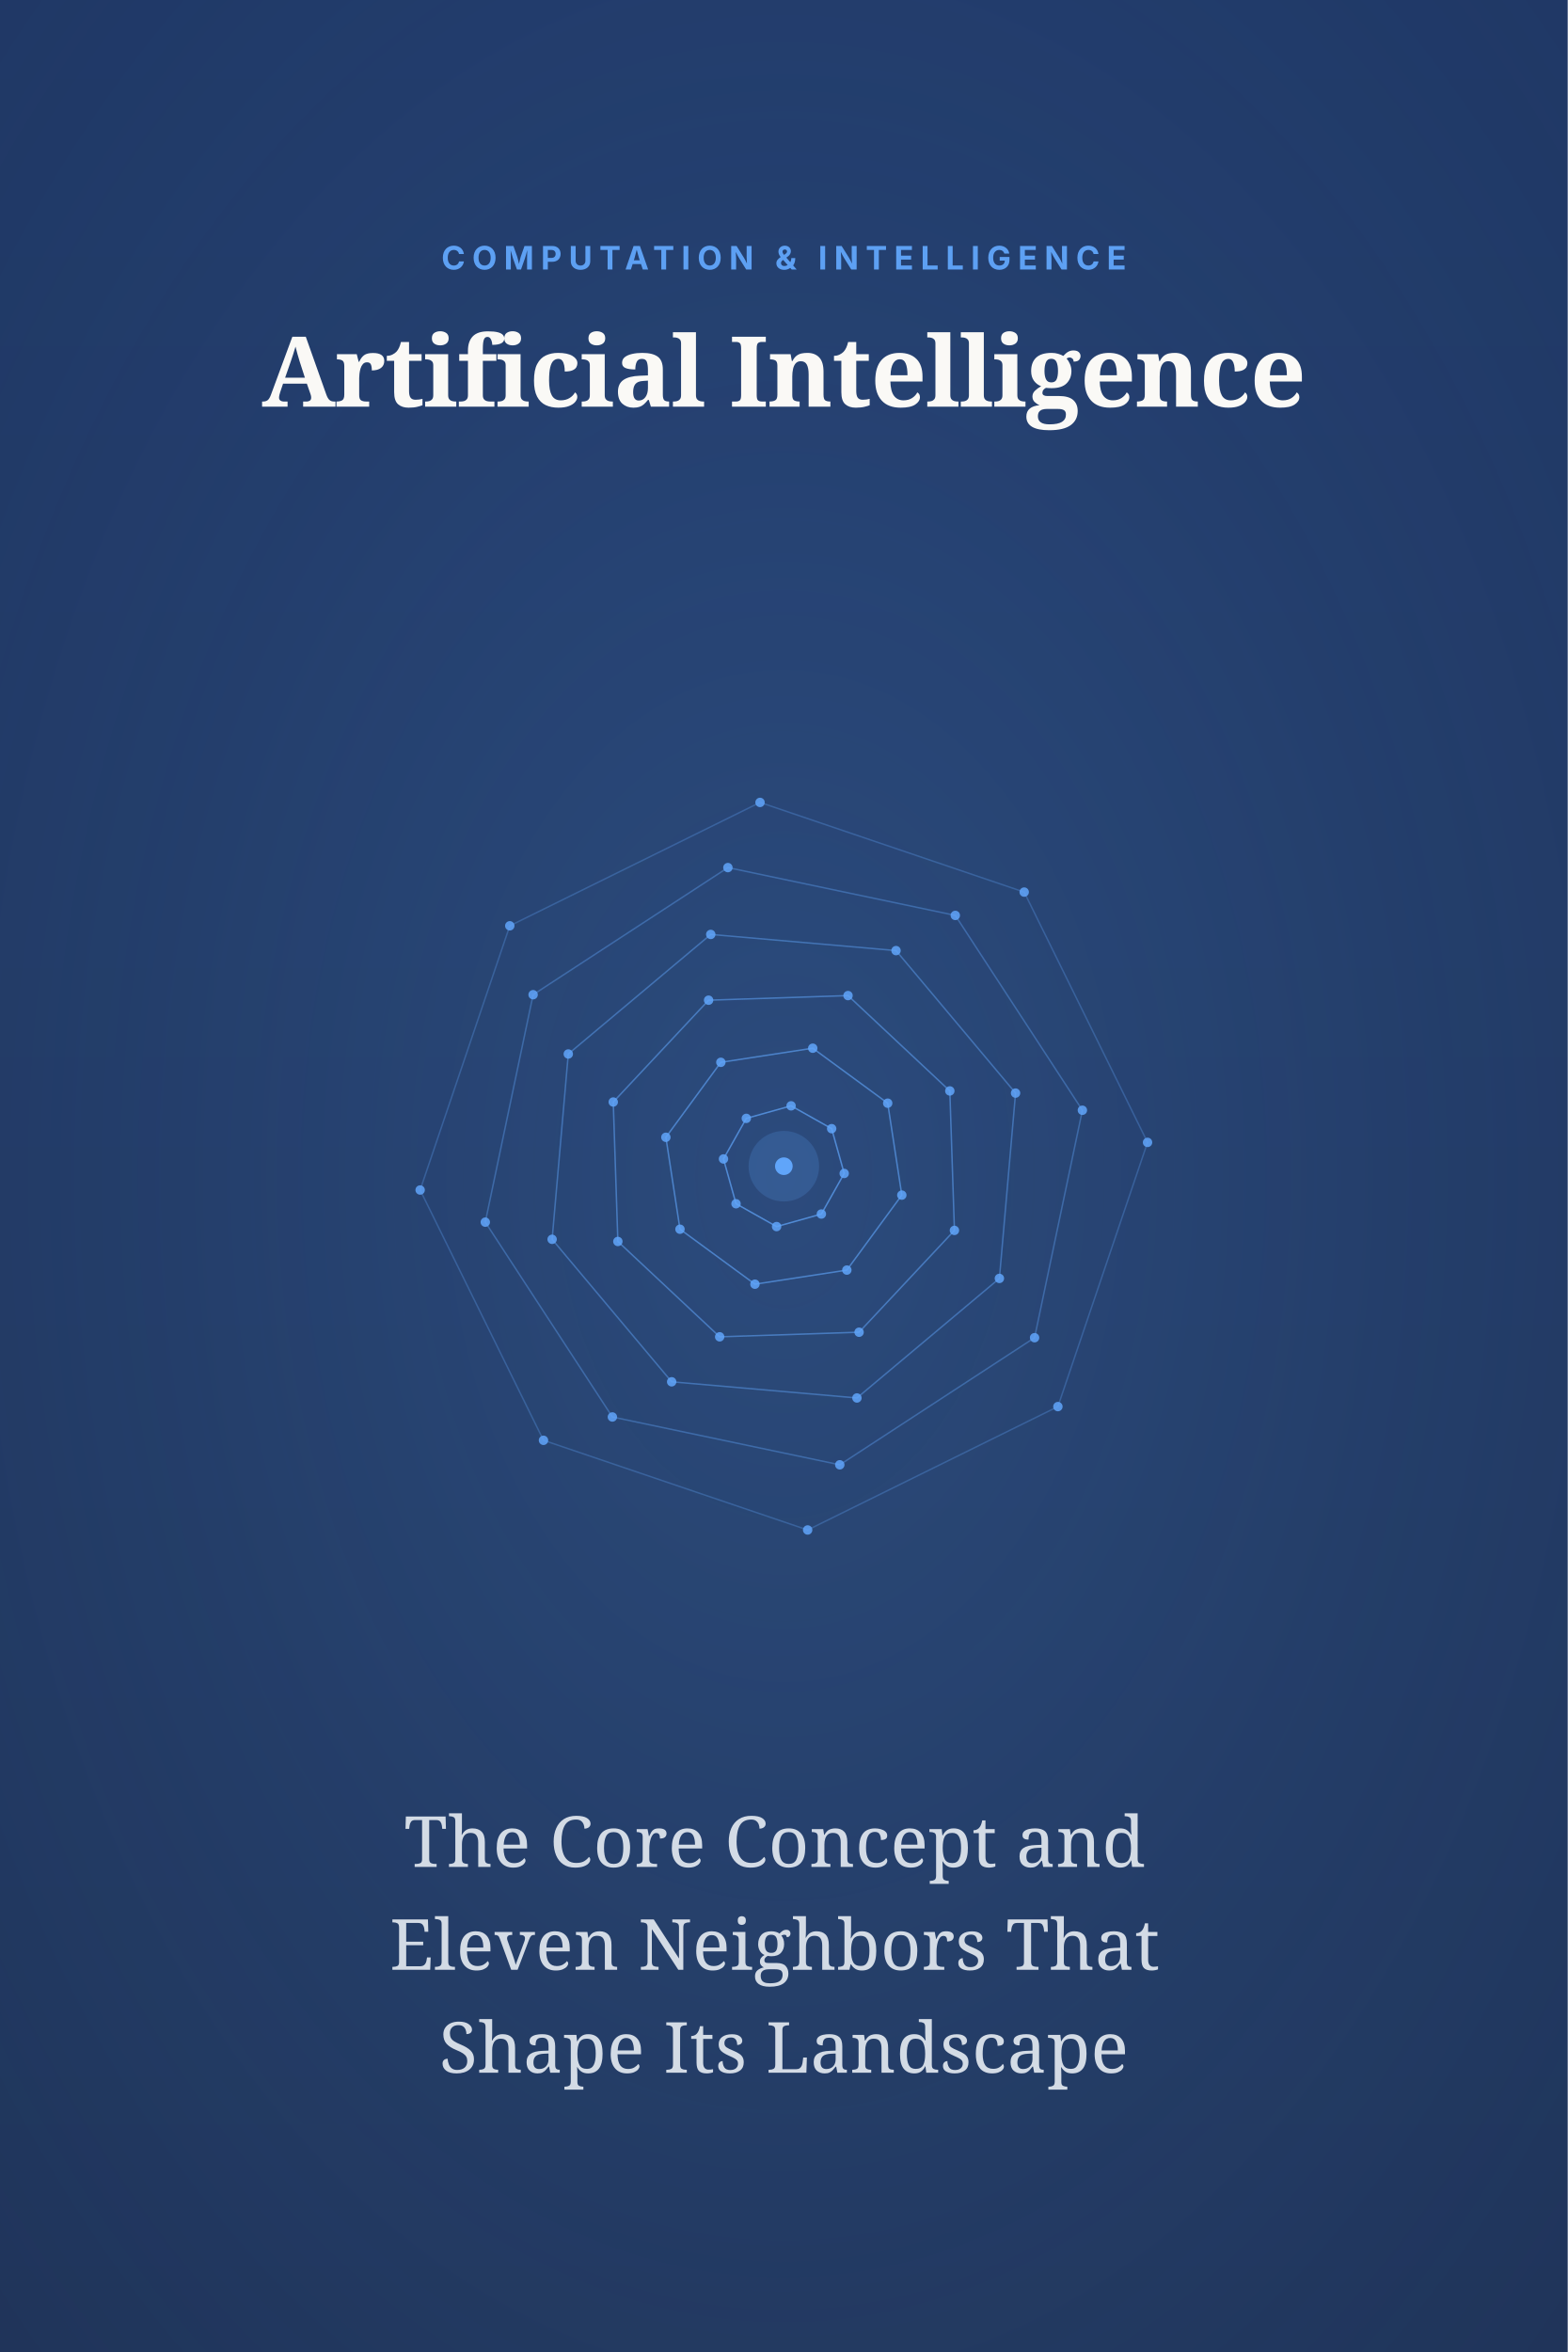
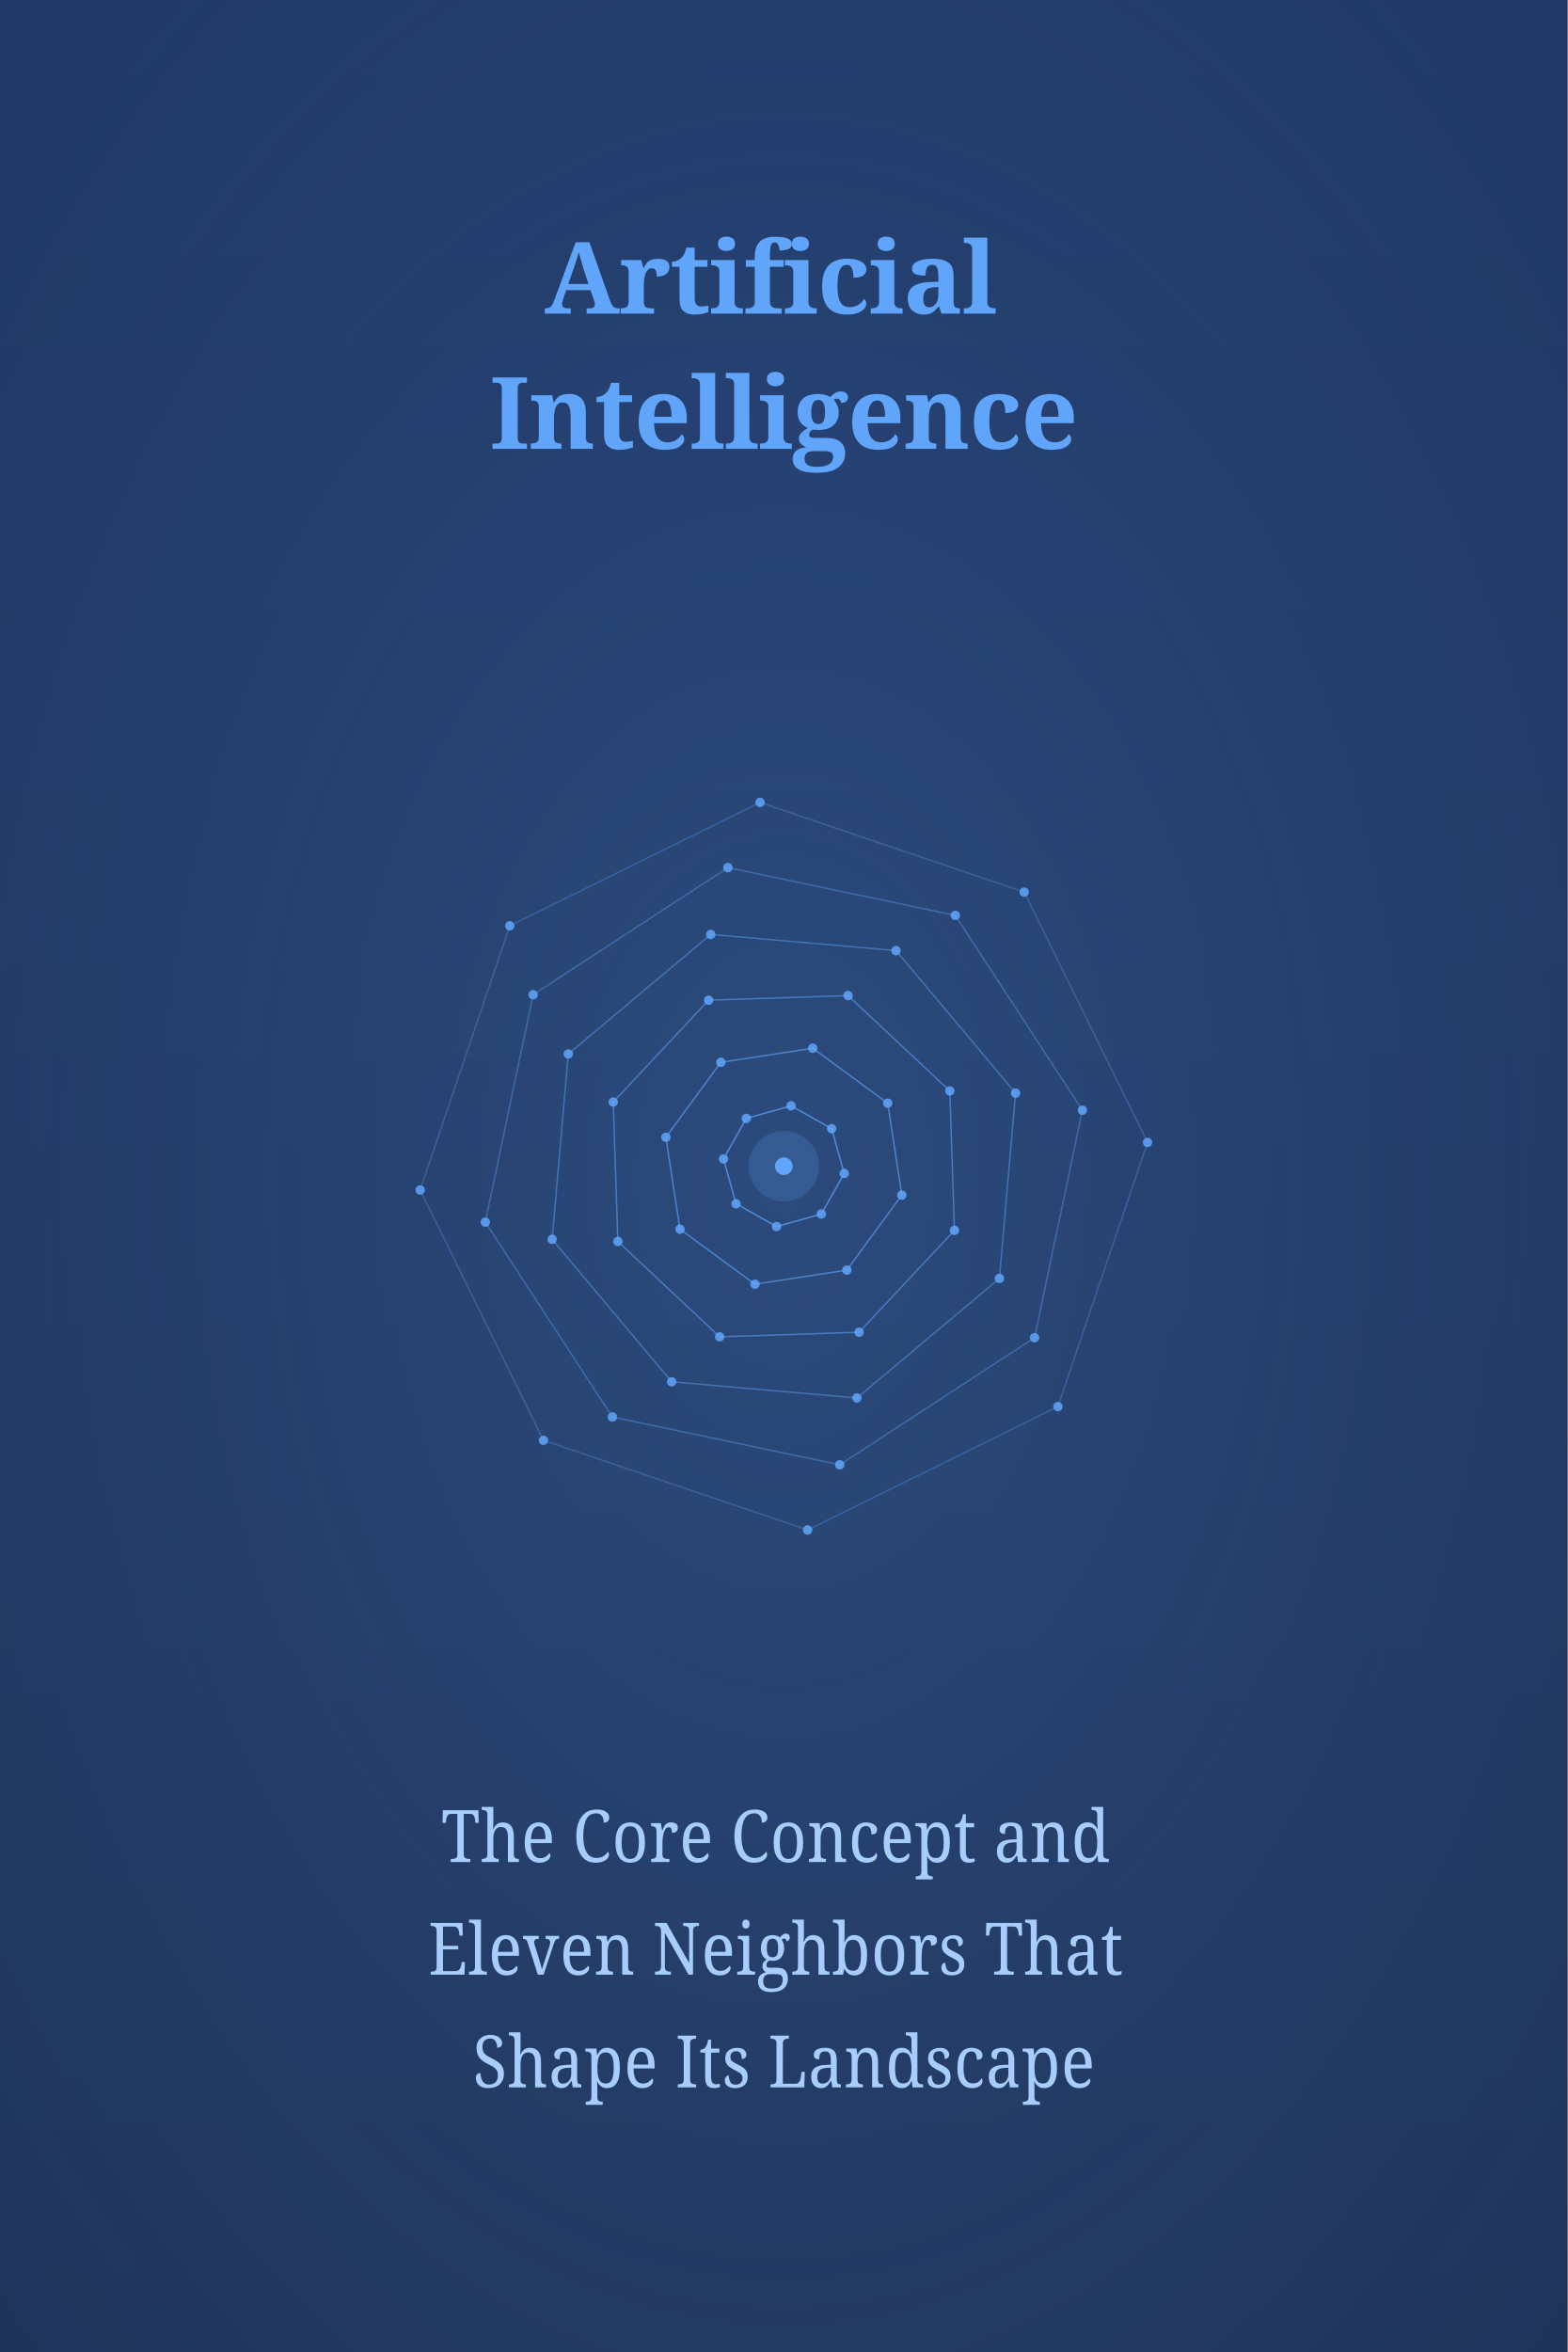
<svg xmlns="http://www.w3.org/2000/svg" viewBox="0 0 1600 2400" width="100%" height="100%">
  <defs>
    <linearGradient id="bg-artificial-intelligence" x1="0%" y1="0%" x2="0%" y2="100%">
      <stop offset="0%" stop-color="#192d57" />
      <stop offset="60%" stop-color="#192b4f" />
      <stop offset="100%" stop-color="#19294a" />
    </linearGradient>
    <radialGradient id="halo-artificial-intelligence" cx="50%" cy="50%" r="75%">
      <stop offset="0%" stop-color="#60a5fa" stop-opacity="0.26" />
      <stop offset="55%" stop-color="#60a5fa" stop-opacity="0.15" />
      <stop offset="100%" stop-color="#60a5fa" stop-opacity="0.08" />
    </radialGradient>
  </defs>
  <rect width="1600" height="2400" fill="url(#bg-artificial-intelligence)" />
  <rect width="1600" height="2400" fill="url(#halo-artificial-intelligence)" />
-   <g text-anchor="middle" font-family="'Inter', -apple-system, BlinkMacSystemFont, sans-serif">
-     <text x="800" y="275" font-size="33" font-weight="700" letter-spacing="7" fill="#60a5fa" opacity="0.95">COMPUTATION &amp; INTELLIGENCE</text>
-   </g>
  <g text-anchor="middle">
-     <text x="800" y="415" font-family="'Literata', Georgia, serif" font-size="100" font-weight="700" letter-spacing="-0.01em" fill="#faf9f6">Artificial Intelligence</text>
+     <text x="800" y="320" font-family="'Literata', Georgia, serif" font-size="102" font-weight="700" letter-spacing="-0.01em" fill="#60a5fa">
+       <tspan x="800" dy="0">Artificial</tspan>
+       <tspan x="800" dy="138">Intelligence</tspan>
+     </text>
  </g>
  <g class="emblem-lattice" transform="translate(0, -210)">
    <circle cx="861.6" cy="1407.4" r="4.8" fill="#60a5fa" opacity="0.85" />
    <circle cx="838.3" cy="1448.8" r="4.8" fill="#60a5fa" opacity="0.85" />
    <circle cx="792.6" cy="1461.6" r="4.8" fill="#60a5fa" opacity="0.85" />
    <circle cx="751.2" cy="1438.3" r="4.8" fill="#60a5fa" opacity="0.85" />
    <circle cx="738.4" cy="1392.6" r="4.8" fill="#60a5fa" opacity="0.85" />
    <circle cx="761.7" cy="1351.2" r="4.8" fill="#60a5fa" opacity="0.85" />
    <circle cx="807.4" cy="1338.4" r="4.8" fill="#60a5fa" opacity="0.85" />
    <circle cx="848.8" cy="1361.7" r="4.8" fill="#60a5fa" opacity="0.85" />
    <polygon points="861.6,1407.4 838.3,1448.8 792.6,1461.6 751.2,1438.3 738.4,1392.6 761.7,1351.2 807.4,1338.4 848.8,1361.7" stroke="#60a5fa" stroke-width="1.5" fill="none" opacity="0.70" />
    <circle cx="920.4" cy="1429.5" r="4.8" fill="#60a5fa" opacity="0.85" />
    <circle cx="864.3" cy="1506.0" r="4.8" fill="#60a5fa" opacity="0.85" />
    <circle cx="770.5" cy="1520.4" r="4.8" fill="#60a5fa" opacity="0.85" />
    <circle cx="694.0" cy="1464.3" r="4.8" fill="#60a5fa" opacity="0.85" />
    <circle cx="679.6" cy="1370.5" r="4.8" fill="#60a5fa" opacity="0.85" />
    <circle cx="735.7" cy="1294.0" r="4.8" fill="#60a5fa" opacity="0.85" />
    <circle cx="829.5" cy="1279.6" r="4.8" fill="#60a5fa" opacity="0.85" />
    <circle cx="906.0" cy="1335.7" r="4.8" fill="#60a5fa" opacity="0.85" />
    <polygon points="920.4,1429.5 864.3,1506.0 770.5,1520.4 694.0,1464.3 679.6,1370.5 735.7,1294.0 829.5,1279.6 906.0,1335.7" stroke="#60a5fa" stroke-width="1.5" fill="none" opacity="0.62" />
    <circle cx="974.1" cy="1465.5" r="4.8" fill="#60a5fa" opacity="0.85" />
    <circle cx="876.8" cy="1569.4" r="4.8" fill="#60a5fa" opacity="0.85" />
    <circle cx="734.5" cy="1574.1" r="4.8" fill="#60a5fa" opacity="0.85" />
    <circle cx="630.6" cy="1476.8" r="4.8" fill="#60a5fa" opacity="0.85" />
    <circle cx="625.9" cy="1334.5" r="4.8" fill="#60a5fa" opacity="0.85" />
    <circle cx="723.2" cy="1230.6" r="4.8" fill="#60a5fa" opacity="0.85" />
    <circle cx="865.5" cy="1225.9" r="4.8" fill="#60a5fa" opacity="0.85" />
    <circle cx="969.4" cy="1323.2" r="4.8" fill="#60a5fa" opacity="0.85" />
    <polygon points="974.1,1465.5 876.8,1569.4 734.5,1574.1 630.6,1476.8 625.9,1334.5 723.2,1230.6 865.5,1225.9 969.4,1323.2" stroke="#60a5fa" stroke-width="1.5" fill="none" opacity="0.54" />
    <circle cx="1020.0" cy="1514.5" r="4.8" fill="#60a5fa" opacity="0.85" />
    <circle cx="874.6" cy="1636.5" r="4.8" fill="#60a5fa" opacity="0.85" />
    <circle cx="685.5" cy="1620.0" r="4.8" fill="#60a5fa" opacity="0.85" />
    <circle cx="563.5" cy="1474.6" r="4.8" fill="#60a5fa" opacity="0.85" />
    <circle cx="580.0" cy="1285.5" r="4.8" fill="#60a5fa" opacity="0.85" />
    <circle cx="725.4" cy="1163.5" r="4.8" fill="#60a5fa" opacity="0.85" />
    <circle cx="914.5" cy="1180.0" r="4.8" fill="#60a5fa" opacity="0.85" />
    <circle cx="1036.5" cy="1325.4" r="4.8" fill="#60a5fa" opacity="0.85" />
    <polygon points="1020.0,1514.5 874.6,1636.5 685.5,1620.0 563.5,1474.6 580.0,1285.5 725.4,1163.5 914.5,1180.0 1036.5,1325.4" stroke="#60a5fa" stroke-width="1.5" fill="none" opacity="0.46" />
    <circle cx="1055.9" cy="1575.0" r="4.8" fill="#60a5fa" opacity="0.85" />
    <circle cx="857.1" cy="1704.7" r="4.8" fill="#60a5fa" opacity="0.85" />
    <circle cx="625.0" cy="1655.9" r="4.8" fill="#60a5fa" opacity="0.85" />
    <circle cx="495.3" cy="1457.1" r="4.8" fill="#60a5fa" opacity="0.85" />
    <circle cx="544.1" cy="1225.0" r="4.8" fill="#60a5fa" opacity="0.85" />
    <circle cx="742.9" cy="1095.3" r="4.8" fill="#60a5fa" opacity="0.85" />
    <circle cx="975.0" cy="1144.1" r="4.8" fill="#60a5fa" opacity="0.85" />
    <circle cx="1104.7" cy="1342.9" r="4.8" fill="#60a5fa" opacity="0.85" />
    <polygon points="1055.9,1575.0 857.1,1704.7 625.0,1655.9 495.3,1457.1 544.1,1225.0 742.9,1095.3 975.0,1144.1 1104.7,1342.9" stroke="#60a5fa" stroke-width="1.5" fill="none" opacity="0.38" />
    <circle cx="1079.7" cy="1645.3" r="4.8" fill="#60a5fa" opacity="0.85" />
    <circle cx="824.3" cy="1771.2" r="4.8" fill="#60a5fa" opacity="0.85" />
    <circle cx="554.7" cy="1679.7" r="4.8" fill="#60a5fa" opacity="0.85" />
    <circle cx="428.8" cy="1424.3" r="4.8" fill="#60a5fa" opacity="0.85" />
    <circle cx="520.3" cy="1154.7" r="4.8" fill="#60a5fa" opacity="0.85" />
    <circle cx="775.7" cy="1028.8" r="4.8" fill="#60a5fa" opacity="0.85" />
    <circle cx="1045.3" cy="1120.3" r="4.8" fill="#60a5fa" opacity="0.85" />
    <circle cx="1171.2" cy="1375.7" r="4.8" fill="#60a5fa" opacity="0.85" />
    <polygon points="1079.7,1645.3 824.3,1771.2 554.7,1679.7 428.8,1424.3 520.3,1154.7 775.7,1028.8 1045.3,1120.3 1171.2,1375.7" stroke="#60a5fa" stroke-width="1.5" fill="none" opacity="0.30" />
    <circle cx="800" cy="1400" r="36" fill="#60a5fa" opacity="0.18" />
    <circle cx="800" cy="1400" r="9" fill="#60a5fa" />
  </g>
-   <g text-anchor="middle">
-     <text x="800" y="1905" font-family="'Literata', Georgia, serif" font-size="72" font-weight="500" letter-spacing="0.005em" fill="#e2e8f0" opacity="0.92">
+   <g text-anchor="middle" transform="translate(800, 0) scale(0.87, 1) translate(-800, 0)">
+     <text x="800" y="1900" font-family="'Literata', Georgia, serif" font-size="74" font-weight="300" letter-spacing="0.01em" fill="#a6cdfc">
      <tspan x="800" dy="0">The Core Concept and</tspan>
-       <tspan x="800" dy="105">Eleven Neighbors That</tspan>
-       <tspan x="800" dy="105">Shape Its Landscape</tspan>
+       <tspan x="800" dy="115">Eleven Neighbors That</tspan>
+       <tspan x="800" dy="115">Shape Its Landscape</tspan>
    </text>
  </g>
</svg>
